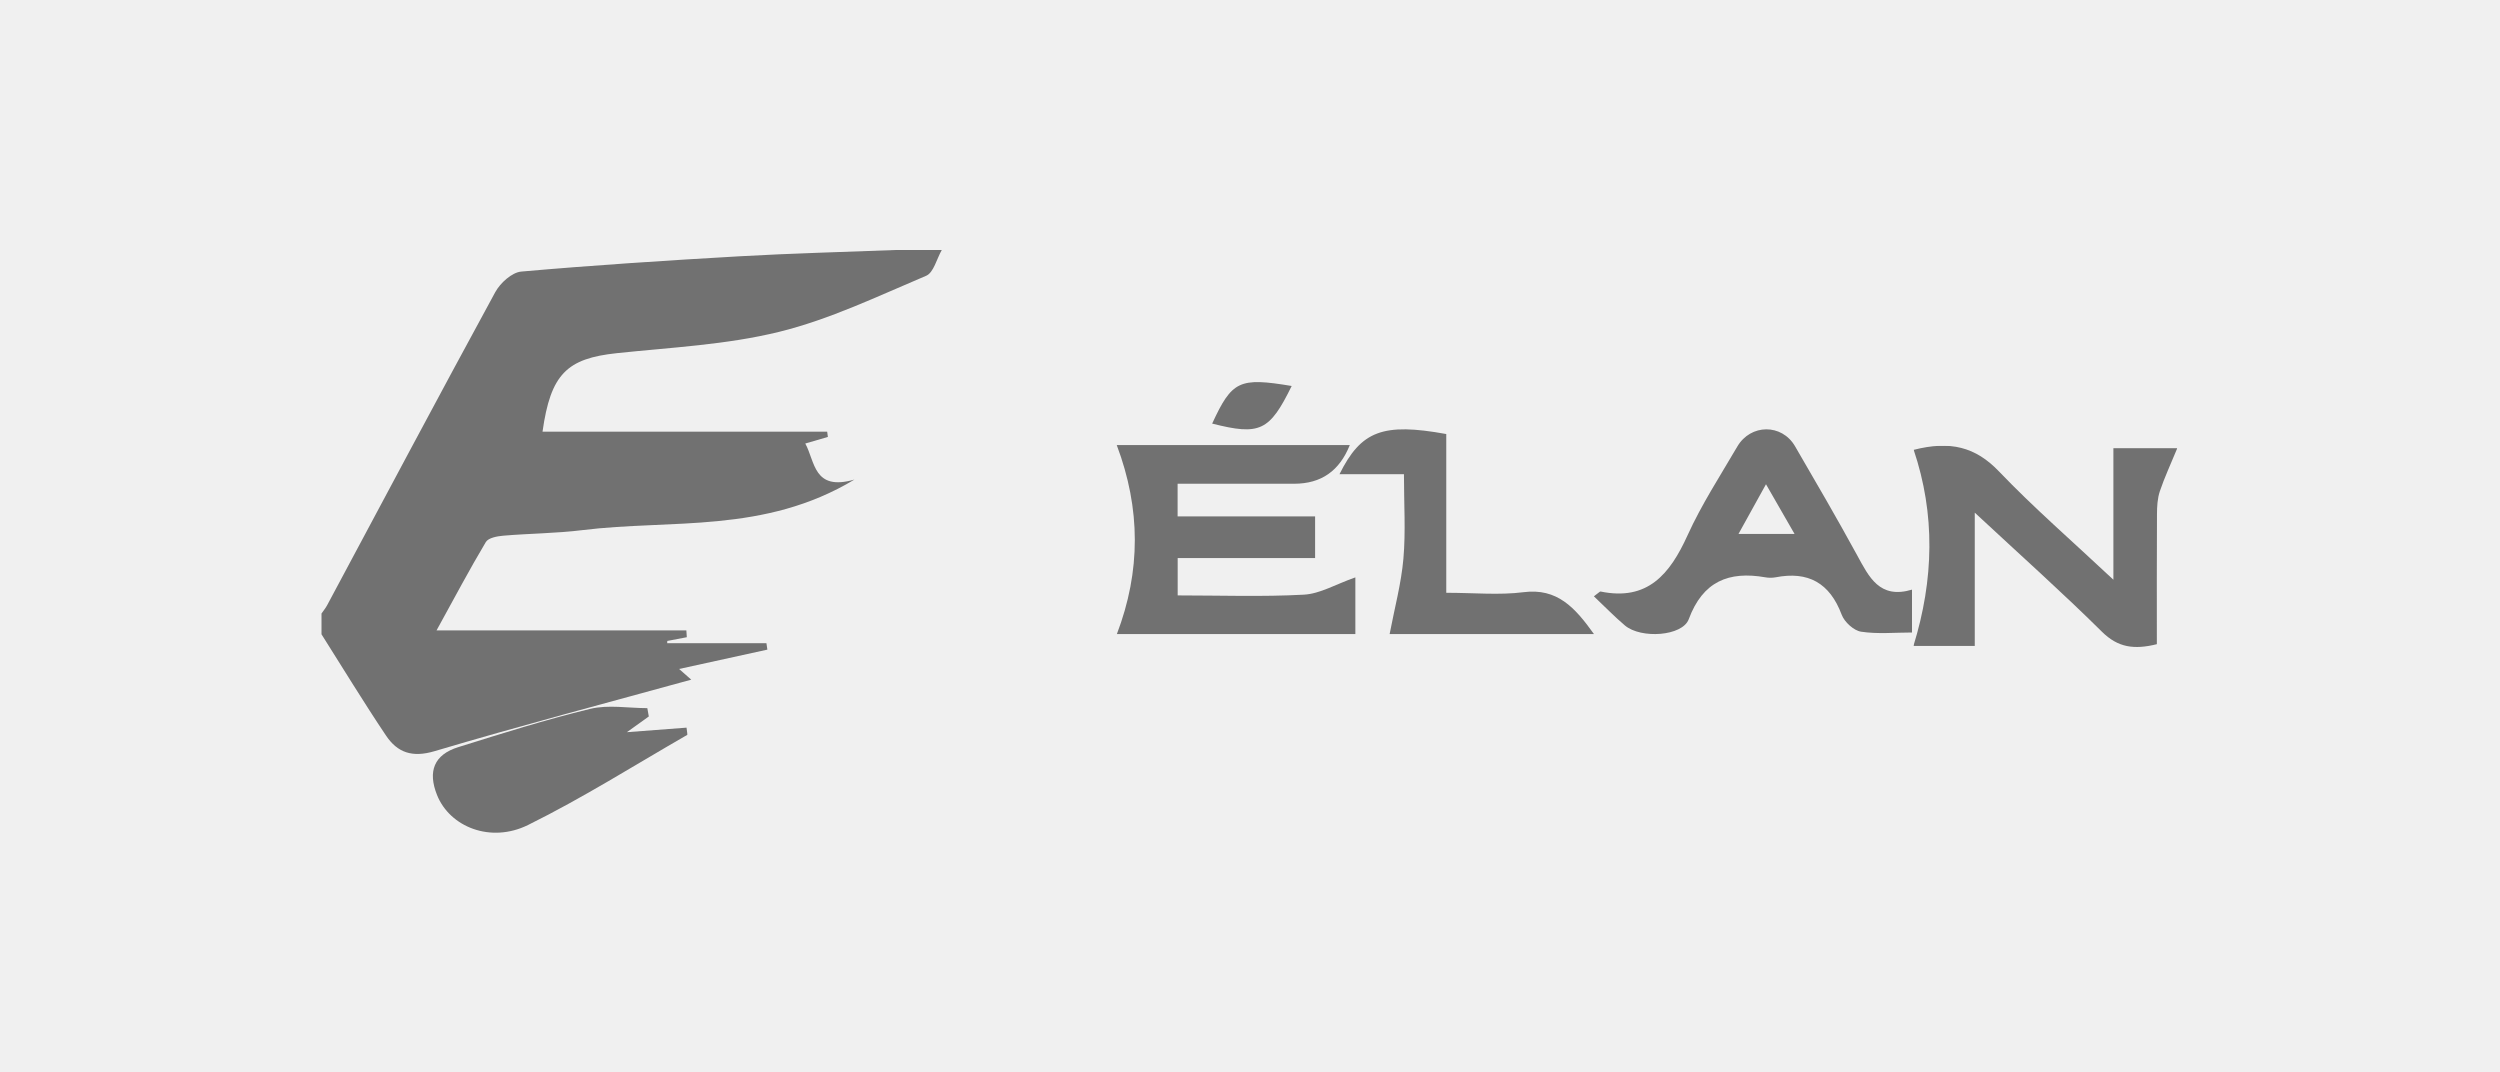
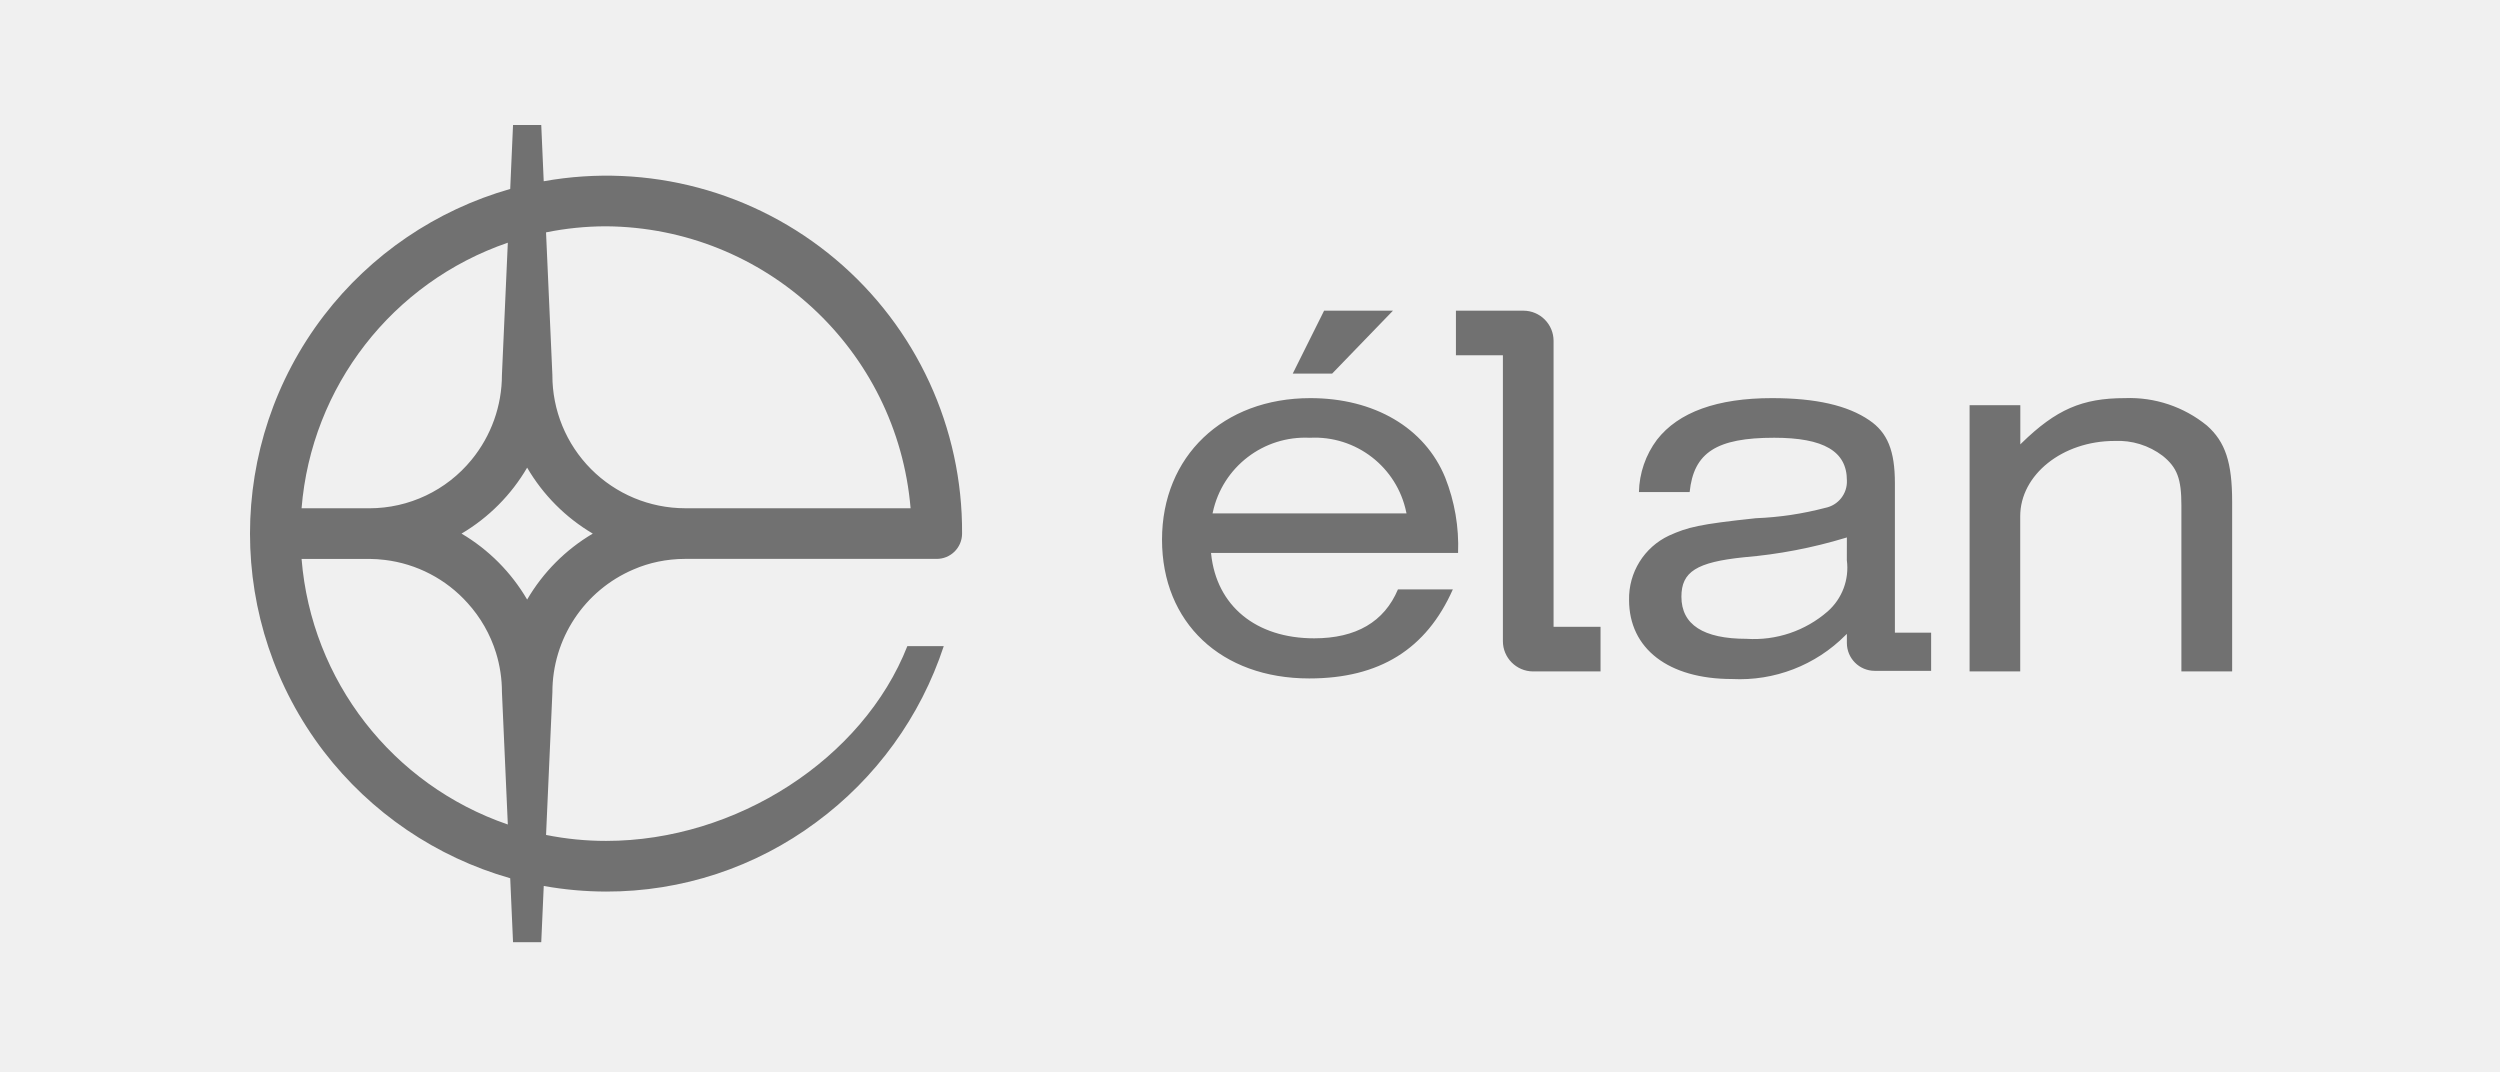
<svg xmlns="http://www.w3.org/2000/svg" width="140" height="60" fill="none">
-   <g clip-path="url(#clip0_321_20673)">
-     <path fill-rule="evenodd" clip-rule="evenodd" d="M52.74 14c-.285.496-.457 1.267-.874 1.443-2.71 1.145-5.403 2.444-8.234 3.14-2.95.726-6.046.872-9.085 1.194-2.806.298-3.71 1.167-4.166 4.398h15.941l.039.294-1.266.368c.557 1.004.449 2.683 2.755 2.018-5.048 3.043-10.265 2.218-15.238 2.832-1.467.182-2.956.186-4.43.312-.342.029-.836.12-.976.357-.907 1.519-1.736 3.087-2.76 4.947h13.99l.025.381-1.092.209-.006.125h5.557l.053.361-4.943 1.084c.26.228.56.49.68.598-4.704 1.296-9.563 2.574-14.377 4.005-1.251.372-2.077.079-2.718-.877-1.248-1.86-2.412-3.776-3.611-5.669v-1.163c.105-.152.225-.296.312-.457 3.132-5.85 6.244-11.712 9.418-17.539.28-.514.933-1.107 1.457-1.153 4.08-.36 8.168-.624 12.257-.858 2.9-.165 5.806-.237 8.709-.35h2.584zm20.906 14.92v2.332H65.95v2.091c2.389 0 4.736.085 7.07-.042.903-.05 1.778-.581 2.88-.968v3.175H62.545c1.344-3.528 1.337-7.015-.007-10.583h13.05c-.579 1.446-1.596 2.163-3.115 2.165-2.157.003-4.314 0-6.527 0v1.83h7.699z" fill="#717171" />
-     <mask id="a" style="mask-type:alpha" maskUnits="userSpaceOnUse" x="107" y="24" width="15" height="13">
-       <path d="M107.152 24.961h14.775v11.27h-14.775v-11.27z" fill="#fff" />
-     </mask>
-     <g mask="url(#a)">
-       <path fill-rule="evenodd" clip-rule="evenodd" d="M110.587 36.173h-3.435c1.151-3.724 1.229-7.377.015-10.982 2.045-.523 3.46-.166 4.775 1.208 1.954 2.043 4.102 3.903 6.408 6.066V25.1h3.577c-.375.912-.718 1.644-.974 2.404-.135.4-.16.851-.162 1.28-.015 2.431-.007 4.863-.007 7.29-1.263.315-2.174.197-3.077-.698-2.226-2.205-4.568-4.293-7.12-6.667v7.465z" fill="#717171" />
-     </g>
-     <path fill-rule="evenodd" clip-rule="evenodd" d="M98.896 27.117l-1.541 2.784h3.14l-1.6-2.784zm-9.638 6.277c.294-.218.338-.277.37-.27 2.636.547 3.887-.968 4.875-3.147.782-1.724 1.827-3.329 2.785-4.968.75-1.28 2.494-1.29 3.233-.02 1.176 2.02 2.352 4.042 3.473 6.094.67 1.227 1.257 2.481 3.078 1.937v2.4c-.965 0-1.926.097-2.851-.045-.41-.063-.932-.539-1.086-.95-.672-1.787-1.881-2.449-3.7-2.096a1.63 1.63 0 01-.58 0c-2.04-.358-3.5.226-4.285 2.346-.354.958-2.68 1.11-3.577.35-.586-.497-1.124-1.053-1.735-1.631zm-52.925 6.728l-1.227.88 3.34-.254c.025.259.064.391.035.408-2.958 1.702-5.852 3.532-8.907 5.042-2.102 1.039-4.39.105-5.1-1.677-.53-1.33-.166-2.257 1.184-2.68 2.45-.766 4.903-1.543 7.398-2.145 1.008-.244 2.126-.04 3.194-.04l.083.466zm52.927-4.614H77.819c.275-1.446.65-2.824.772-4.225.132-1.523.03-3.068.03-4.727h-3.61c1.21-2.435 2.433-2.894 5.98-2.25v8.89c1.557 0 2.96.141 4.325-.033 1.888-.242 2.883.857 3.946 2.345zM72.334 21.615c-1.239 2.528-1.78 2.784-4.453 2.106 1.111-2.405 1.516-2.596 4.453-2.106z" fill="#717171" />
-   </g>
-   <defs>
-     <clipPath id="clip0_321_20673">
-       <path fill="#fff" transform="translate(18 14)" d="M0 0h104.211v32.632H0z" />
-     </clipPath>
-   </defs>
+   <path d="M96.992 38.025c-3.556 0-5.764-1.697-5.764-4.427a3.894 3.894 0 012.242-3.607c1.05-.47 1.664-.632 4.86-.971a18.013 18.013 0 003.885-.58 1.5 1.5 0 001.211-1.536c0-1.63-1.293-2.39-4.072-2.39-3.224 0-4.507.825-4.734 3.042h-2.84a5.075 5.075 0 011.013-2.935c1.204-1.543 3.37-2.326 6.439-2.326 2.449 0 4.233.405 5.451 1.24 1.018.69 1.431 1.71 1.431 3.52v8.374h2.029v2.138h-3.164a1.56 1.56 0 01-1.554-1.56v-.51l-.08.077a8.346 8.346 0 01-6.353 2.451zm6.433-7.93l-.061.02a27.446 27.446 0 01-5.713 1.093c-2.644.274-3.492.81-3.492 2.206 0 1.566 1.227 2.36 3.648 2.36a6.288 6.288 0 004.543-1.535 3.251 3.251 0 001.073-2.865l.002-1.28zm-30.107 7.898c-4.931 0-8.245-3.12-8.245-7.773 0-4.666 3.415-7.925 8.306-7.925 3.585 0 6.409 1.662 7.55 4.443.533 1.344.78 2.783.723 4.227H67.817l.006.052c.305 2.917 2.515 4.729 5.77 4.729 2.347 0 3.925-.922 4.692-2.74h3.074c-1.487 3.356-4.117 4.987-8.04 4.987zm.029-13.478a5.289 5.289 0 00-5.43 4.174l-.014.06h10.862l-.014-.06a5.232 5.232 0 00-5.404-4.174zM113.136 37.6h-2.839V22.692h2.841v2.194l.078-.078c1.93-1.879 3.388-2.513 5.778-2.513a6.842 6.842 0 014.599 1.54c1.026.91 1.407 2.064 1.407 4.256v9.506h-2.842v-9.293c0-1.494-.234-2.12-1.045-2.776a4.13 4.13 0 00-2.699-.835c-2.912 0-5.282 1.892-5.282 4.217v8.688l.004.002zm-23.5 0h-3.788a1.697 1.697 0 01-1.686-1.697V19.896h-2.63v-2.498h3.785A1.692 1.692 0 0187 19.094v16.005h2.63v2.5l.006.001zM74.599 20.923h-2.206l1.757-3.526h3.857L74.6 20.922zM30.31 52.763h-1.58l-.158-3.581a20.113 20.113 0 01-10.435-7.093 20.08 20.08 0 010-24.415 20.107 20.107 0 0110.435-7.093L28.73 7h1.58l.138 3.15a19.913 19.913 0 0123.428 19.732v.013a1.419 1.419 0 01-1.428 1.403h-14.09a7.09 7.09 0 00-.758.04c-.492.05-.977.15-1.449.298-.23.073-.457.158-.679.255a7.47 7.47 0 00-4.538 6.881l-.355 7.985c1.107.222 2.233.334 3.362.334 7.29 0 14.384-4.587 16.87-10.907h2.039a20.016 20.016 0 01-7.143 9.862 19.656 19.656 0 01-11.768 3.882 20.014 20.014 0 01-3.489-.314l-.14 3.149zM16.888 31.299a17.184 17.184 0 0011.55 14.873l-.329-7.403a7.488 7.488 0 00-.334-2.219 7.43 7.43 0 00-1.593-2.783 7.413 7.413 0 00-4.628-2.411 7.465 7.465 0 00-.871-.057h-3.795zm12.632-5.111a10.35 10.35 0 01-3.674 3.694c1.52.898 2.784 2.17 3.674 3.694a10.35 10.35 0 013.676-3.694 10.336 10.336 0 01-3.676-3.694zm4.42-13.515a16.953 16.953 0 00-3.362.34l.355 7.984a7.441 7.441 0 007.428 7.465h12.632A17.24 17.24 0 0033.94 12.673zm-5.501.918a17.184 17.184 0 00-11.551 14.873h3.793a7.393 7.393 0 005.73-2.72 7.502 7.502 0 001.697-4.75l.33-7.403z" fill="#717171" />
</svg>
